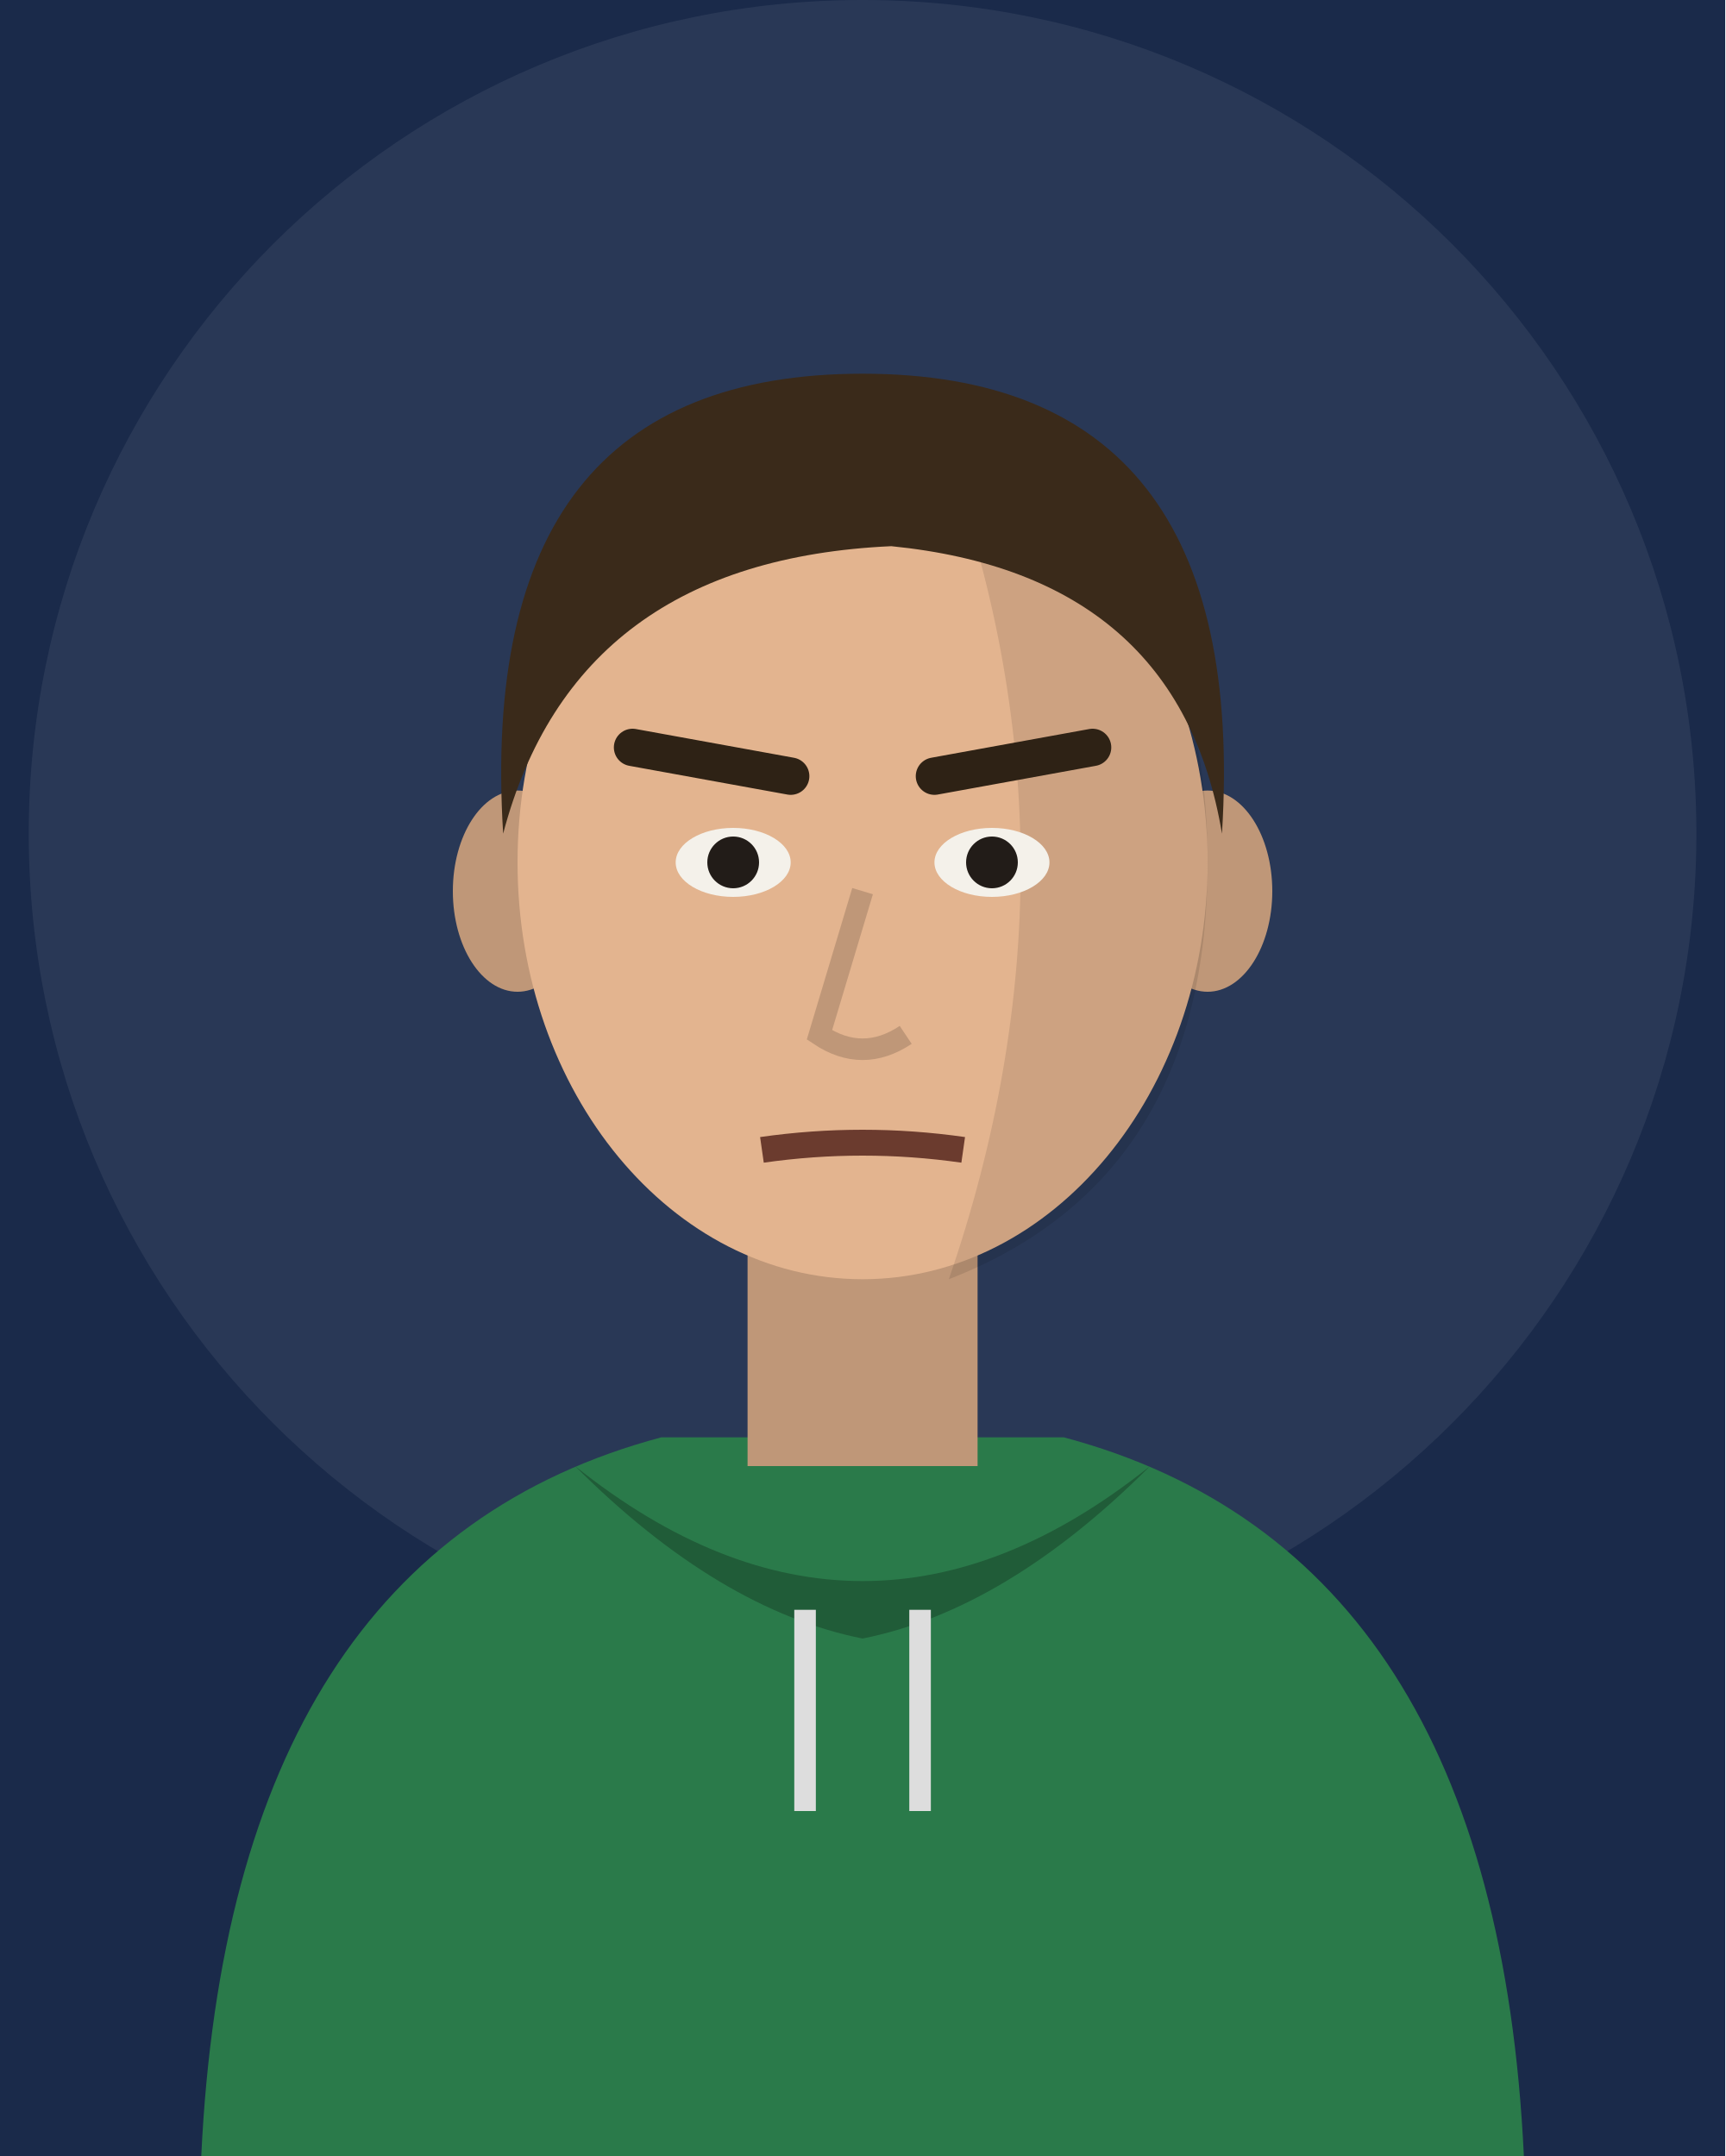
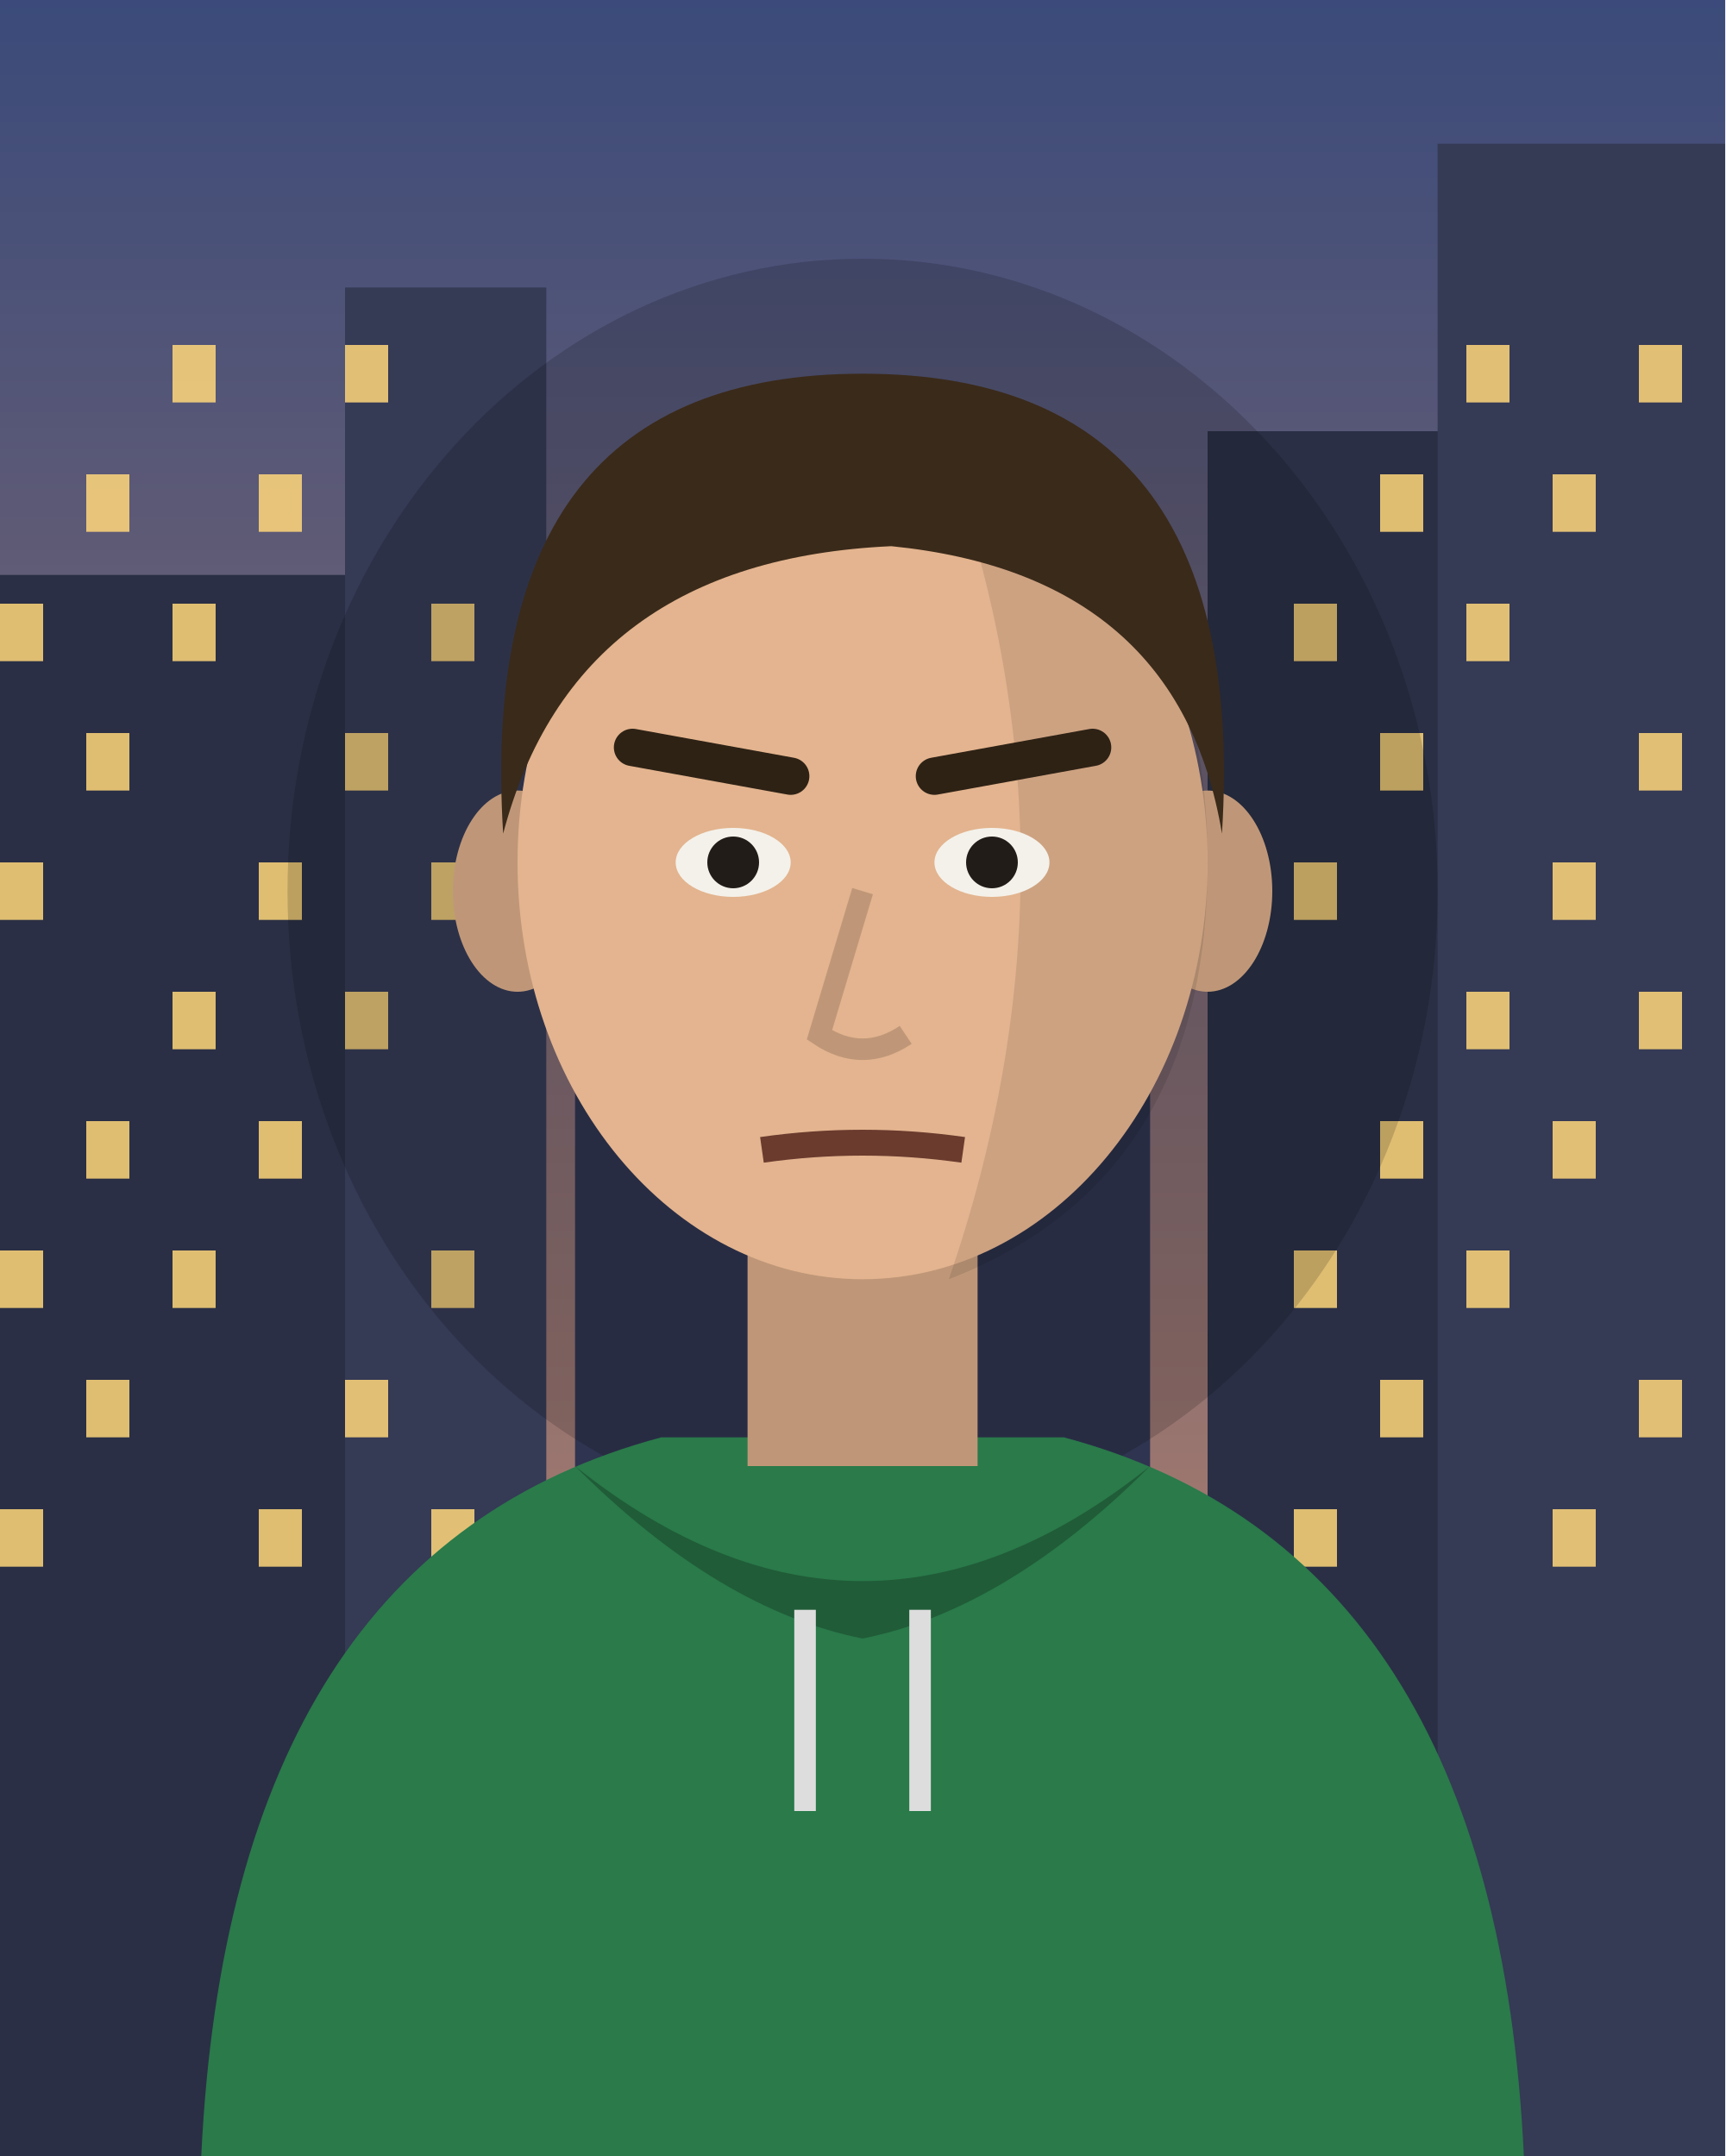
<svg xmlns="http://www.w3.org/2000/svg" viewBox="0 0 120 150" role="img" aria-label="Hugo Ferrer">
  <style>.fx{transform-box:fill-box;transform-origin:center}.tw{animation:tw 3s ease-in-out infinite}.pu{animation:pu 4s ease-in-out infinite}@keyframes tw{50%{opacity:.25}}@keyframes pu{50%{opacity:.55}}@keyframes spin{to{transform:rotate(360deg)}}@media (prefers-reduced-motion:reduce){*{animation:none!important}}</style>
-   <rect width="120" height="150" fill="#1a2a4a" />
-   <circle cx="60" cy="58" r="58" fill="#fff" opacity=".07" />
+   <defs>
+     <linearGradient id="s147" x1="0" y1="0" x2="0" y2="1">
+       <stop offset="0" stop-color="#3a4a7a" />
+       <stop offset="1" stop-color="#c88a6a" />
+     </linearGradient>
+   </defs>
+   <rect width="120" height="150" fill="url(#s147)" />
+   <rect x="0" y="40" width="26" height="110" fill="#2a2f45" />
+   <rect x="24" y="20" width="14" height="130" fill="#353a55" />
+   <rect x="84" y="30" width="18" height="120" fill="#2a2f45" />
+   <rect x="100" y="10" width="20" height="140" fill="#353a55" />
+   <rect x="40" y="70" width="40" height="80" fill="#2f3450" />
+   <rect x="0" y="42" width="3" height="4" fill="#ffd77a" opacity=".85" />
+   <rect x="0" y="60" width="3" height="4" fill="#ffd77a" opacity=".85" />
+   <rect x="0" y="87" width="3" height="4" fill="#ffd77a" opacity=".85" />
+   <rect x="0" y="105" width="3" height="4" fill="#ffd77a" opacity=".85" />
+   <rect x="6" y="33" width="3" height="4" fill="#ffd77a" opacity=".85" />
+   <rect x="6" y="51" width="3" height="4" fill="#ffd77a" opacity=".85" />
+   <rect x="6" y="78" width="3" height="4" fill="#ffd77a" opacity=".85" />
+   <rect x="6" y="96" width="3" height="4" fill="#ffd77a" opacity=".85" />
+   <rect x="12" y="24" width="3" height="4" fill="#ffd77a" opacity=".85" />
+   <rect x="12" y="42" width="3" height="4" fill="#ffd77a" opacity=".85" />
+   <rect x="12" y="69" width="3" height="4" fill="#ffd77a" opacity=".85" />
+   <rect x="12" y="87" width="3" height="4" fill="#ffd77a" opacity=".85" />
+   <rect x="18" y="33" width="3" height="4" fill="#ffd77a" opacity=".85" />
+   <rect x="18" y="60" width="3" height="4" fill="#ffd77a" opacity=".85" />
+   <rect x="18" y="78" width="3" height="4" fill="#ffd77a" opacity=".85" />
+   <rect x="18" y="105" width="3" height="4" fill="#ffd77a" opacity=".85" />
+   <rect x="24" y="24" width="3" height="4" fill="#ffd77a" opacity=".85" />
+   <rect x="24" y="51" width="3" height="4" fill="#ffd77a" opacity=".85" />
+   <rect x="24" y="69" width="3" height="4" fill="#ffd77a" opacity=".85" />
+   <rect x="24" y="96" width="3" height="4" fill="#ffd77a" opacity=".85" />
+   <rect x="30" y="42" width="3" height="4" fill="#ffd77a" opacity=".85" />
+   <rect x="30" y="60" width="3" height="4" fill="#ffd77a" opacity=".85" />
+   <rect x="30" y="87" width="3" height="4" fill="#ffd77a" opacity=".85" />
+   <rect x="30" y="105" width="3" height="4" fill="#ffd77a" opacity=".85" />
+   <rect x="90" y="42" width="3" height="4" fill="#ffd77a" opacity=".85" />
+   <rect x="90" y="60" width="3" height="4" fill="#ffd77a" opacity=".85" />
+   <rect x="90" y="87" width="3" height="4" fill="#ffd77a" opacity=".85" />
+   <rect x="90" y="105" width="3" height="4" fill="#ffd77a" opacity=".85" />
+   <rect x="96" y="33" width="3" height="4" fill="#ffd77a" opacity=".85" />
+   <rect x="96" y="51" width="3" height="4" fill="#ffd77a" opacity=".85" />
+   <rect x="96" y="78" width="3" height="4" fill="#ffd77a" opacity=".85" />
+   <rect x="96" y="96" width="3" height="4" fill="#ffd77a" opacity=".85" />
+   <rect x="102" y="24" width="3" height="4" fill="#ffd77a" opacity=".85" />
+   <rect x="102" y="42" width="3" height="4" fill="#ffd77a" opacity=".85" />
+   <rect x="102" y="69" width="3" height="4" fill="#ffd77a" opacity=".85" />
+   <rect x="102" y="87" width="3" height="4" fill="#ffd77a" opacity=".85" />
+   <rect x="108" y="33" width="3" height="4" fill="#ffd77a" opacity=".85" />
+   <rect x="108" y="60" width="3" height="4" fill="#ffd77a" opacity=".85" />
+   <rect x="108" y="78" width="3" height="4" fill="#ffd77a" opacity=".85" />
+   <rect x="108" y="105" width="3" height="4" fill="#ffd77a" opacity=".85" />
+   <rect x="114" y="24" width="3" height="4" fill="#ffd77a" opacity=".85" />
+   <rect x="114" y="51" width="3" height="4" fill="#ffd77a" opacity=".85" />
+   <rect x="114" y="69" width="3" height="4" fill="#ffd77a" opacity=".85" />
+   <rect x="114" y="96" width="3" height="4" fill="#ffd77a" opacity=".85" />
+   <ellipse cx="60" cy="62" rx="40" ry="44" fill="#000" opacity=".16" />
  <path d="M14 150 Q16 108 46 100 H74 Q104 108 106 150Z" fill="#2a7a4a" />
  <path d="M40 102 Q60 118 80 102 Q70 112 60 114 Q50 112 40 102Z" fill="#205c38" />
  <path d="M56 112V126M64 112V126" stroke="#ddd" stroke-width="1.5" />
  <rect x="52" y="86" width="16" height="16" fill="#bf9778" />
  <ellipse cx="36" cy="62" rx="4.5" ry="7" fill="#bf9778" />
  <ellipse cx="84" cy="62" rx="4.5" ry="7" fill="#bf9778" />
  <ellipse cx="60" cy="60" rx="24" ry="29" fill="#e3b48f" />
  <path d="M66 32 Q84 38 84 60 Q84 82 66 89 Q76 60 66 32Z" fill="#000" opacity=".1" />
  <path d="M35 58 Q33 26 60 26 Q87 26 85 58 Q82 40 62 38 Q40 39 35 58Z" fill="#3a2a1a" />
  <path d="M44 52 L55 54 M65 54 L76 52" stroke="#2e2215" stroke-width="2.6" stroke-linecap="round" />
  <ellipse cx="51" cy="60" rx="4" ry="2.4" fill="#f4f1ea" />
  <circle cx="51" cy="60" r="1.8" fill="#221c18" />
  <ellipse cx="69" cy="60" rx="4" ry="2.4" fill="#f4f1ea" />
  <circle cx="69" cy="60" r="1.8" fill="#221c18" />
  <path d="M60 62 L57 72 Q60 74 63 72" fill="none" stroke="#bf9778" stroke-width="1.5" />
  <path d="M53 80 Q60 79 67 80" stroke="#6b3b2e" stroke-width="1.8" fill="none" />
</svg>
